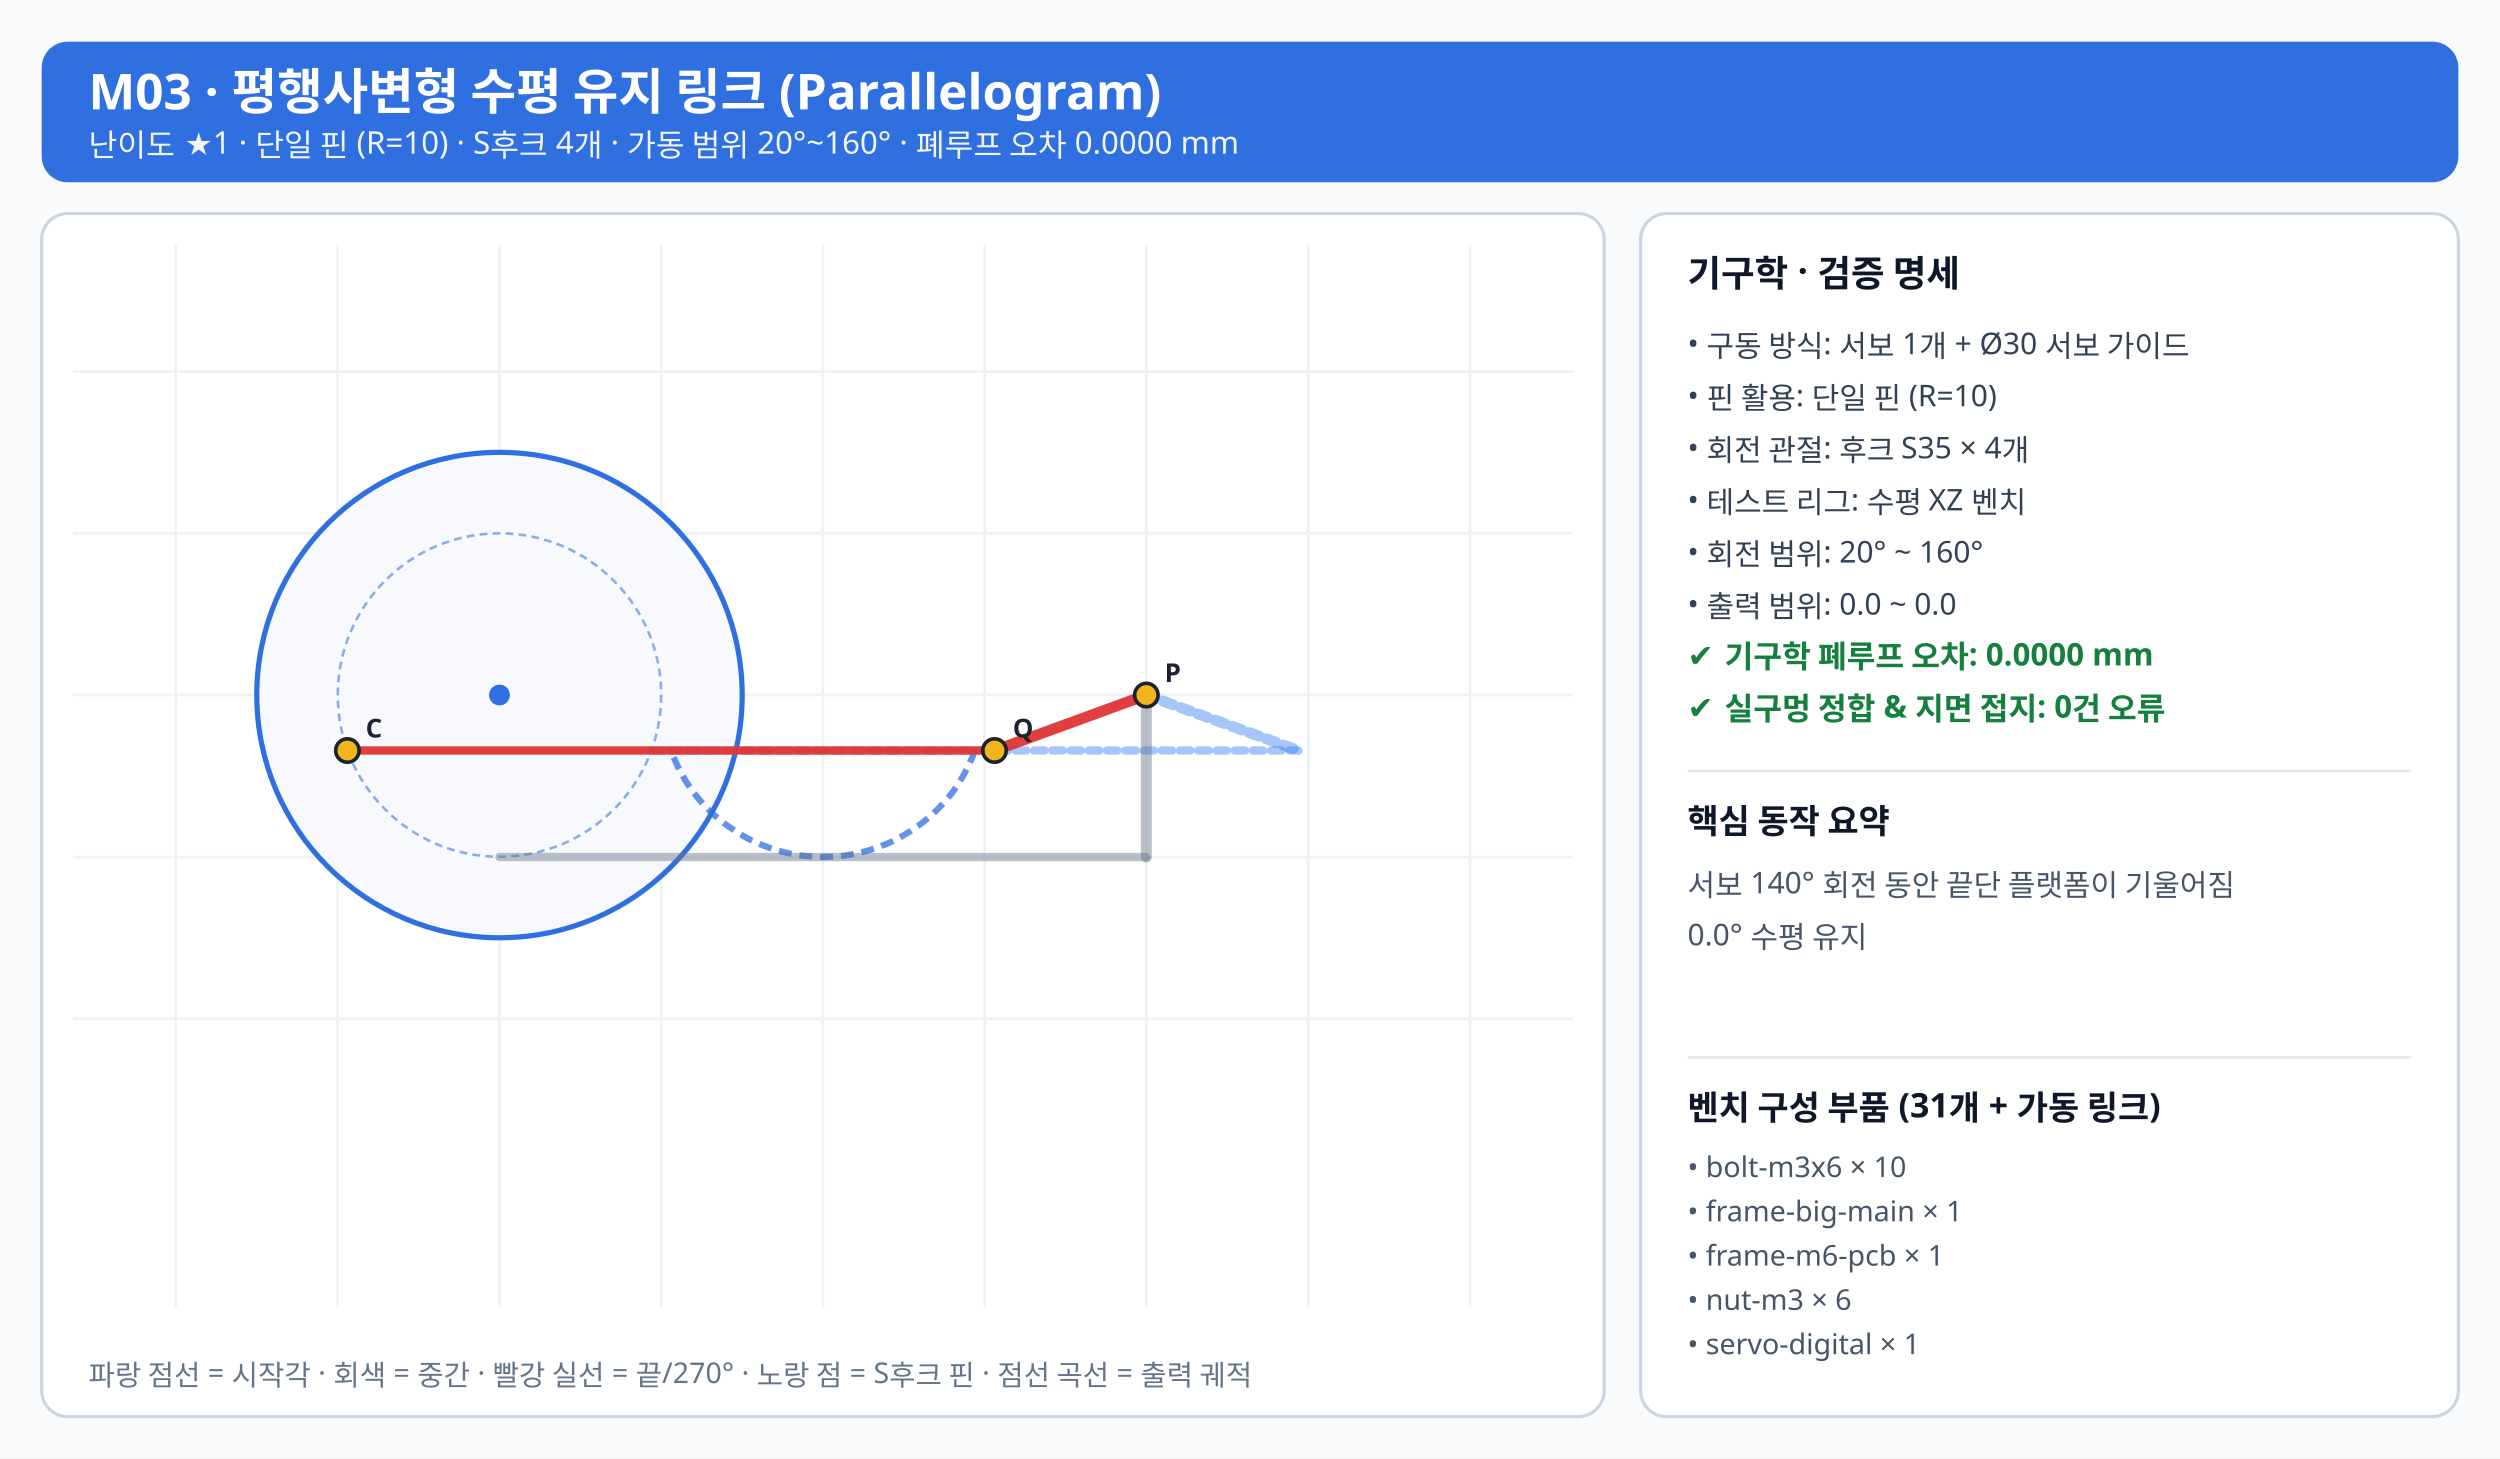
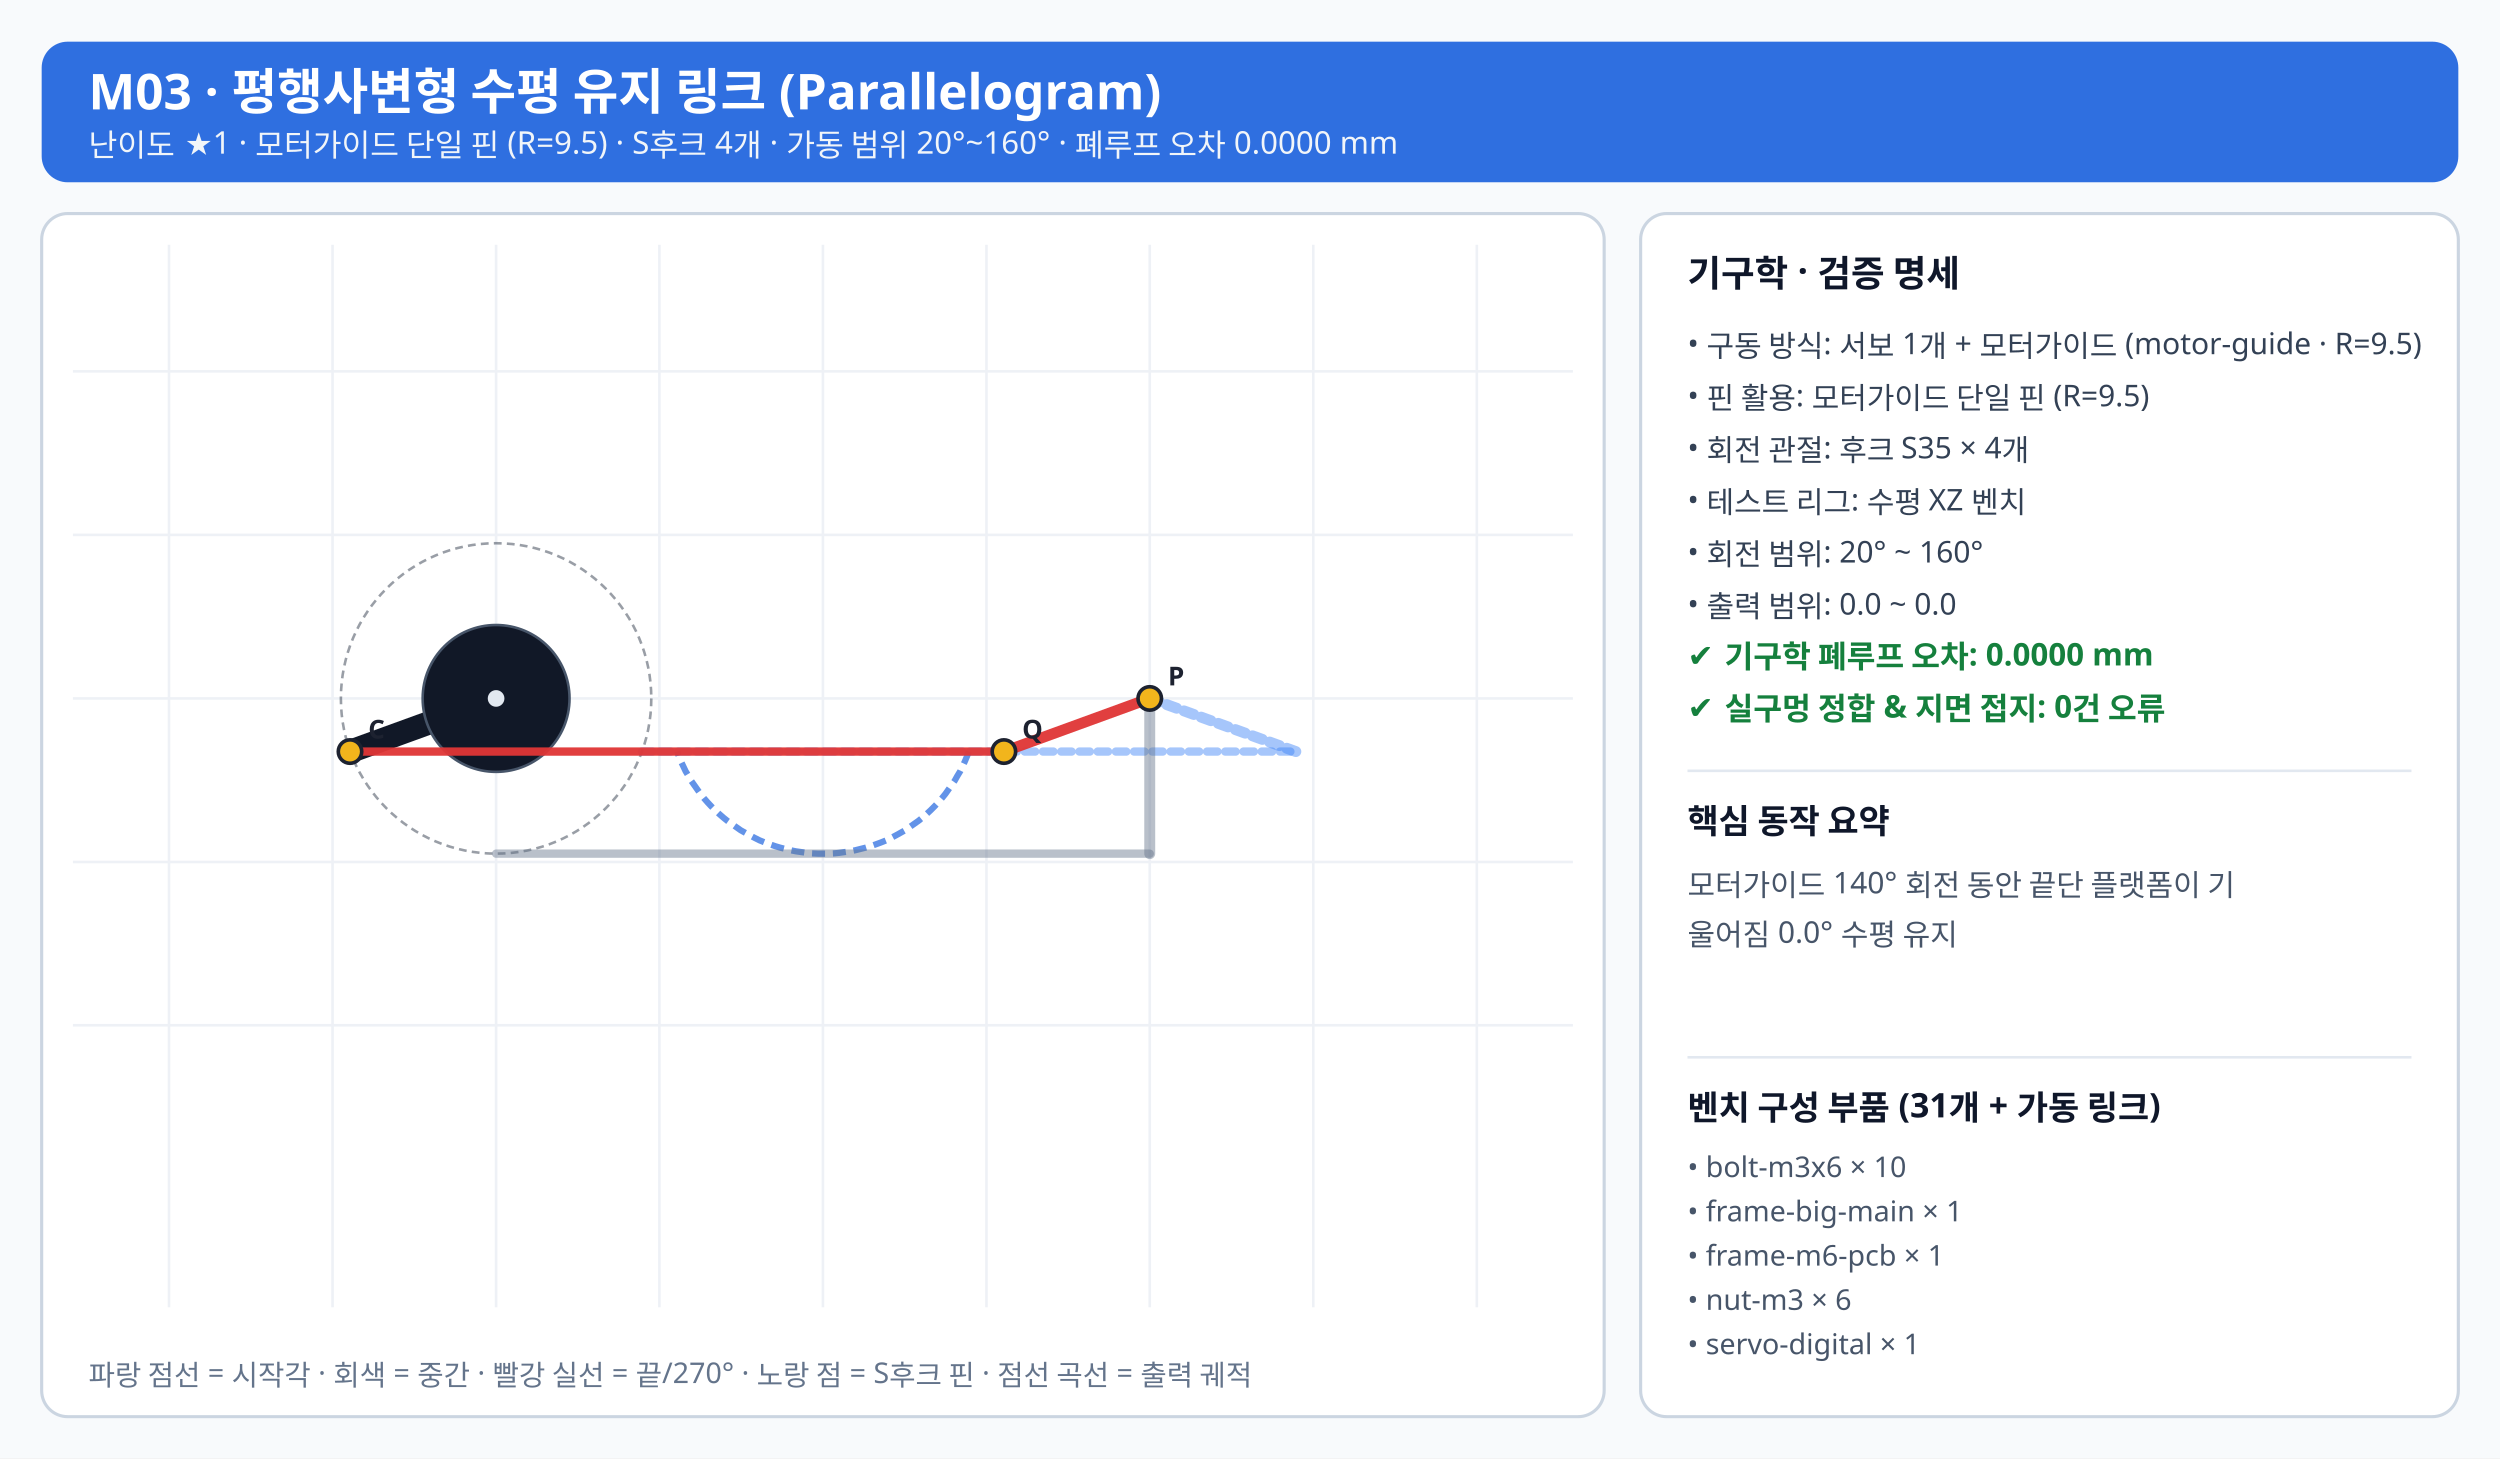
<svg xmlns="http://www.w3.org/2000/svg" viewBox="0 0 960 560" font-family="Pretendard,Apple SD Gothic Neo,sans-serif">
  <rect width="960" height="560" fill="#f8fafc" />
  <rect x="16" y="16" width="928" height="54" rx="10" fill="#2f6fe0" />
  <text x="34" y="42" fill="#fff" font-size="19" font-weight="800">M03 · 평행사변형 수평 유지 링크 (Parallelogram)</text>
-   <text x="34" y="60" fill="#f1f5f9" font-size="12">난이도 ★1 · 단일 핀 (R=10) · S후크 4개 · 가동 범위 20°~160° · 폐루프 오차 0.0000 mm</text>
+   <text x="34" y="60" fill="#f1f5f9" font-size="12">난이도 ★1 · 모터가이드 단일 핀 (R=9.5) · S후크 4개 · 가동 범위 20°~160° · 폐루프 오차 0.0000 mm</text>
  <rect x="16" y="82" width="600" height="462" rx="10" fill="#fff" stroke="#cbd5e1" stroke-width="1.2" />
-   <line x1="67.5" y1="94" x2="67.5" y2="502" stroke="#eef1f6" stroke-width="1" />
-   <line x1="129.6" y1="94" x2="129.6" y2="502" stroke="#eef1f6" stroke-width="1" />
-   <line x1="191.8" y1="94" x2="191.8" y2="502" stroke="#eef1f6" stroke-width="1" />
-   <line x1="253.9" y1="94" x2="253.9" y2="502" stroke="#eef1f6" stroke-width="1" />
+   <line x1="64.9" y1="94" x2="64.9" y2="502" stroke="#eef1f6" stroke-width="1" />
+   <line x1="127.7" y1="94" x2="127.7" y2="502" stroke="#eef1f6" stroke-width="1" />
+   <line x1="190.5" y1="94" x2="190.5" y2="502" stroke="#eef1f6" stroke-width="1" />
+   <line x1="253.2" y1="94" x2="253.2" y2="502" stroke="#eef1f6" stroke-width="1" />
  <line x1="316.0" y1="94" x2="316.0" y2="502" stroke="#eef1f6" stroke-width="1" />
-   <line x1="378.1" y1="94" x2="378.1" y2="502" stroke="#eef1f6" stroke-width="1" />
-   <line x1="440.2" y1="94" x2="440.2" y2="502" stroke="#eef1f6" stroke-width="1" />
-   <line x1="502.4" y1="94" x2="502.4" y2="502" stroke="#eef1f6" stroke-width="1" />
-   <line x1="564.5" y1="94" x2="564.5" y2="502" stroke="#eef1f6" stroke-width="1" />
-   <line x1="28" y1="142.7" x2="604" y2="142.7" stroke="#eef1f6" stroke-width="1" />
-   <line x1="28" y1="204.8" x2="604" y2="204.8" stroke="#eef1f6" stroke-width="1" />
-   <line x1="28" y1="266.9" x2="604" y2="266.9" stroke="#eef1f6" stroke-width="1" />
-   <line x1="28" y1="329.1" x2="604" y2="329.1" stroke="#eef1f6" stroke-width="1" />
-   <line x1="28" y1="391.2" x2="604" y2="391.2" stroke="#eef1f6" stroke-width="1" />
-   <circle cx="191.8" cy="266.9" r="93.2" fill="#f7f9fc" stroke="#2f6fe0" stroke-width="2.0" />
-   <circle cx="191.8" cy="266.9" r="62.1" fill="none" stroke="#2f6fe0" stroke-width="1" stroke-opacity="0.55" stroke-dasharray="3 2" />
-   <circle cx="191.8" cy="266.9" r="4" fill="#2f6fe0" />
-   <polyline points="374.4,288.2 373.6,290.2 372.7,292.2 371.8,294.2 370.8,296.1 369.8,298.0 368.7,299.9 367.5,301.7 366.3,303.5 365.0,305.2 363.6,306.9 362.2,308.5 360.7,310.1 359.2,311.6 357.6,313.1 355.9,314.5 354.2,315.9 352.5,317.2 350.7,318.4 348.9,319.6 347.1,320.7 345.2,321.8 343.2,322.8 341.3,323.7 339.3,324.5 337.2,325.3 335.2,326.0 333.1,326.7 331.0,327.2 328.9,327.7 326.8,328.1 324.6,328.5 322.5,328.7 320.3,328.9 318.2,329.0 316.0,329.1 313.8,329.0 311.7,328.9 309.5,328.7 307.4,328.5 305.2,328.1 303.1,327.7 301.0,327.2 298.9,326.7 296.8,326.0 294.8,325.3 292.7,324.5 290.7,323.7 288.8,322.8 286.8,321.8 284.9,320.7 283.1,319.6 281.3,318.4 279.5,317.2 277.8,315.9 276.1,314.5 274.4,313.1 272.8,311.6 271.3,310.1 269.8,308.5 268.4,306.9 267.0,305.2 265.7,303.5 264.5,301.7 263.3,299.9 262.2,298.0 261.2,296.1 260.2,294.2 259.3,292.2 258.4,290.2 257.6,288.2" fill="none" stroke="#2f6fe0" stroke-width="2.4" stroke-opacity="0.75" stroke-dasharray="5 3" />
-   <line x1="250.1" y1="288.2" x2="498.6" y2="288.2" stroke="#3b82f6" stroke-width="3.2" stroke-linecap="round" stroke-opacity="0.45" stroke-dasharray="4 3" />
-   <line x1="440.2" y1="266.9" x2="498.6" y2="288.2" stroke="#3b82f6" stroke-width="4.2" stroke-linecap="round" stroke-opacity="0.45" stroke-dasharray="4 3" />
-   <line x1="191.8" y1="329.1" x2="440.2" y2="329.1" stroke="#64748b" stroke-width="3.2" stroke-linecap="round" stroke-opacity="0.45" />
-   <line x1="440.2" y1="266.9" x2="440.2" y2="329.1" stroke="#64748b" stroke-width="4.2" stroke-linecap="round" stroke-opacity="0.45" />
-   <line x1="133.4" y1="288.2" x2="381.9" y2="288.2" stroke="#e03636" stroke-width="3.2" stroke-linecap="round" stroke-opacity="0.95" />
-   <line x1="440.2" y1="266.9" x2="381.9" y2="288.2" stroke="#e03636" stroke-width="4.2" stroke-linecap="round" stroke-opacity="0.95" />
-   <circle cx="133.4" cy="288.2" r="4.5" fill="#f2b51c" stroke="#1d2230" stroke-width="1.4" />
-   <text x="140.4" y="283.2" font-size="10" font-weight="700" fill="#1d2230">C</text>
-   <circle cx="381.9" cy="288.2" r="4.5" fill="#f2b51c" stroke="#1d2230" stroke-width="1.4" />
-   <text x="388.9" y="283.2" font-size="10" font-weight="700" fill="#1d2230">Q</text>
-   <circle cx="440.2" cy="266.9" r="4.5" fill="#f2b51c" stroke="#1d2230" stroke-width="1.4" />
-   <text x="447.2" y="261.9" font-size="10" font-weight="700" fill="#1d2230">P</text>
+   <line x1="378.8" y1="94" x2="378.8" y2="502" stroke="#eef1f6" stroke-width="1" />
+   <line x1="441.5" y1="94" x2="441.5" y2="502" stroke="#eef1f6" stroke-width="1" />
+   <line x1="504.3" y1="94" x2="504.3" y2="502" stroke="#eef1f6" stroke-width="1" />
+   <line x1="567.1" y1="94" x2="567.1" y2="502" stroke="#eef1f6" stroke-width="1" />
+   <line x1="28" y1="142.6" x2="604" y2="142.6" stroke="#eef1f6" stroke-width="1" />
+   <line x1="28" y1="205.4" x2="604" y2="205.4" stroke="#eef1f6" stroke-width="1" />
+   <line x1="28" y1="268.2" x2="604" y2="268.2" stroke="#eef1f6" stroke-width="1" />
+   <line x1="28" y1="331.0" x2="604" y2="331.0" stroke="#eef1f6" stroke-width="1" />
+   <line x1="28" y1="393.7" x2="604" y2="393.7" stroke="#eef1f6" stroke-width="1" />
+   <circle cx="190.5" cy="268.2" r="59.6" fill="none" stroke="#1e293b" stroke-width="1" stroke-opacity="0.45" stroke-dasharray="3 2" />
+   <line x1="190.5" y1="268.2" x2="134.4" y2="288.6" stroke="#111827" stroke-width="9.0" stroke-linecap="round" />
+   <circle cx="190.5" cy="268.2" r="28.2" fill="#111827" stroke="#475569" stroke-width="1" />
+   <circle cx="190.5" cy="268.2" r="3.2" fill="#e2e8f0" />
+   <polyline points="372.0,288.6 371.3,290.5 370.5,292.4 369.6,294.3 368.7,296.2 367.6,298.0 366.6,299.8 365.4,301.5 364.2,303.2 363.0,304.9 361.7,306.5 360.3,308.1 358.9,309.6 357.4,311.1 355.9,312.5 354.3,313.9 352.7,315.2 351.0,316.4 349.3,317.6 347.6,318.8 345.8,319.8 344.0,320.8 342.1,321.8 340.3,322.7 338.3,323.5 336.4,324.2 334.4,324.9 332.4,325.5 330.4,326.0 328.4,326.5 326.4,326.9 324.3,327.2 322.2,327.5 320.2,327.7 318.1,327.8 316.0,327.8 313.9,327.8 311.8,327.7 309.8,327.5 307.7,327.2 305.6,326.9 303.6,326.5 301.6,326.0 299.6,325.5 297.6,324.9 295.6,324.2 293.7,323.5 291.7,322.7 289.9,321.8 288.0,320.8 286.2,319.8 284.4,318.8 282.7,317.6 281.0,316.4 279.3,315.2 277.7,313.9 276.1,312.5 274.6,311.1 273.1,309.6 271.7,308.1 270.3,306.5 269.0,304.9 267.8,303.2 266.6,301.5 265.4,299.8 264.4,298.0 263.3,296.2 262.4,294.3 261.5,292.4 260.7,290.5 260.0,288.6" fill="none" stroke="#2f6fe0" stroke-width="2.4" stroke-opacity="0.75" stroke-dasharray="5 3" />
+   <line x1="246.5" y1="288.6" x2="497.6" y2="288.6" stroke="#3b82f6" stroke-width="3.2" stroke-linecap="round" stroke-opacity="0.45" stroke-dasharray="4 3" />
+   <line x1="441.5" y1="268.2" x2="497.6" y2="288.6" stroke="#3b82f6" stroke-width="4.2" stroke-linecap="round" stroke-opacity="0.45" stroke-dasharray="4 3" />
+   <line x1="190.5" y1="327.8" x2="441.5" y2="327.8" stroke="#64748b" stroke-width="3.2" stroke-linecap="round" stroke-opacity="0.45" />
+   <line x1="441.5" y1="268.2" x2="441.5" y2="327.8" stroke="#64748b" stroke-width="4.2" stroke-linecap="round" stroke-opacity="0.45" />
+   <line x1="134.4" y1="288.6" x2="385.5" y2="288.6" stroke="#e03636" stroke-width="3.2" stroke-linecap="round" stroke-opacity="0.95" />
+   <line x1="441.5" y1="268.2" x2="385.5" y2="288.6" stroke="#e03636" stroke-width="4.2" stroke-linecap="round" stroke-opacity="0.95" />
+   <circle cx="134.4" cy="288.6" r="4.5" fill="#f2b51c" stroke="#1d2230" stroke-width="1.4" />
+   <text x="141.4" y="283.6" font-size="10" font-weight="700" fill="#1d2230">C</text>
+   <circle cx="385.5" cy="288.6" r="4.5" fill="#f2b51c" stroke="#1d2230" stroke-width="1.4" />
+   <text x="392.5" y="283.6" font-size="10" font-weight="700" fill="#1d2230">Q</text>
+   <circle cx="441.5" cy="268.2" r="4.5" fill="#f2b51c" stroke="#1d2230" stroke-width="1.4" />
+   <text x="448.5" y="263.2" font-size="10" font-weight="700" fill="#1d2230">P</text>
  <text x="34" y="532" fill="#64748b" font-size="11">파랑 점선 = 시작각 · 회색 = 중간 · 빨강 실선 = 끝/270° · 노랑 점 = S후크 핀 · 점선 곡선 = 출력 궤적</text>
  <rect x="630" y="82" width="314" height="462" rx="10" fill="#fff" stroke="#cbd5e1" stroke-width="1.2" />
  <text x="648" y="110" fill="#0f172a" font-size="14" font-weight="800">기구학 · 검증 명세</text>
-   <text x="648" y="136" fill="#334155" font-size="11.5">• 구동 방식: 서보 1개 + Ø30 서보 가이드</text>
-   <text x="648" y="156" fill="#334155" font-size="11.5">• 핀 활용: 단일 핀 (R=10)</text>
+   <text x="648" y="136" fill="#334155" font-size="11.5">• 구동 방식: 서보 1개 + 모터가이드 (motor-guide · R=9.5)</text>
+   <text x="648" y="156" fill="#334155" font-size="11.5">• 핀 활용: 모터가이드 단일 핀 (R=9.5)</text>
  <text x="648" y="176" fill="#334155" font-size="11.5">• 회전 관절: 후크 S35 × 4개</text>
  <text x="648" y="196" fill="#334155" font-size="11.5">• 테스트 리그: 수평 XZ 벤치</text>
  <text x="648" y="216" fill="#334155" font-size="11.5">• 회전 범위: 20° ~ 160°</text>
  <text x="648" y="236" fill="#334155" font-size="11.5">• 출력 범위: 0.0 ~ 0.0</text>
  <text x="648" y="256" fill="#15803d" font-size="12" font-weight="800">✔ 기구학 폐루프 오차: 0.0000 mm</text>
  <text x="648" y="276" fill="#15803d" font-size="12" font-weight="800">✔ 실구멍 정합 &amp; 지면 접지: 0건 오류</text>
  <line x1="648" y1="296" x2="926" y2="296" stroke="#e2e8f0" />
  <text x="648" y="320" fill="#0f172a" font-size="13" font-weight="800">핵심 동작 요약</text>
-   <text x="648" y="344" fill="#475569" font-size="11.5">서보 140° 회전 동안 끝단 플랫폼이 기울어짐</text>
-   <text x="648" y="363" fill="#475569" font-size="11.5"> 0.0° 수평 유지</text>
+   <text x="648" y="344" fill="#475569" font-size="11.5">모터가이드 140° 회전 동안 끝단 플랫폼이 기</text>
+   <text x="648" y="363" fill="#475569" font-size="11.5">울어짐 0.0° 수평 유지</text>
  <line x1="648" y1="406" x2="926" y2="406" stroke="#e2e8f0" />
  <text x="648" y="430" fill="#0f172a" font-size="13" font-weight="800">벤치 구성 부품 (31개 + 가동 링크)</text>
  <text x="648" y="452" fill="#475569" font-size="11">• bolt-m3x6 × 10</text>
  <text x="648" y="469" fill="#475569" font-size="11">• frame-big-main × 1</text>
  <text x="648" y="486" fill="#475569" font-size="11">• frame-m6-pcb × 1</text>
  <text x="648" y="503" fill="#475569" font-size="11">• nut-m3 × 6</text>
  <text x="648" y="520" fill="#475569" font-size="11">• servo-digital × 1</text>
</svg>
